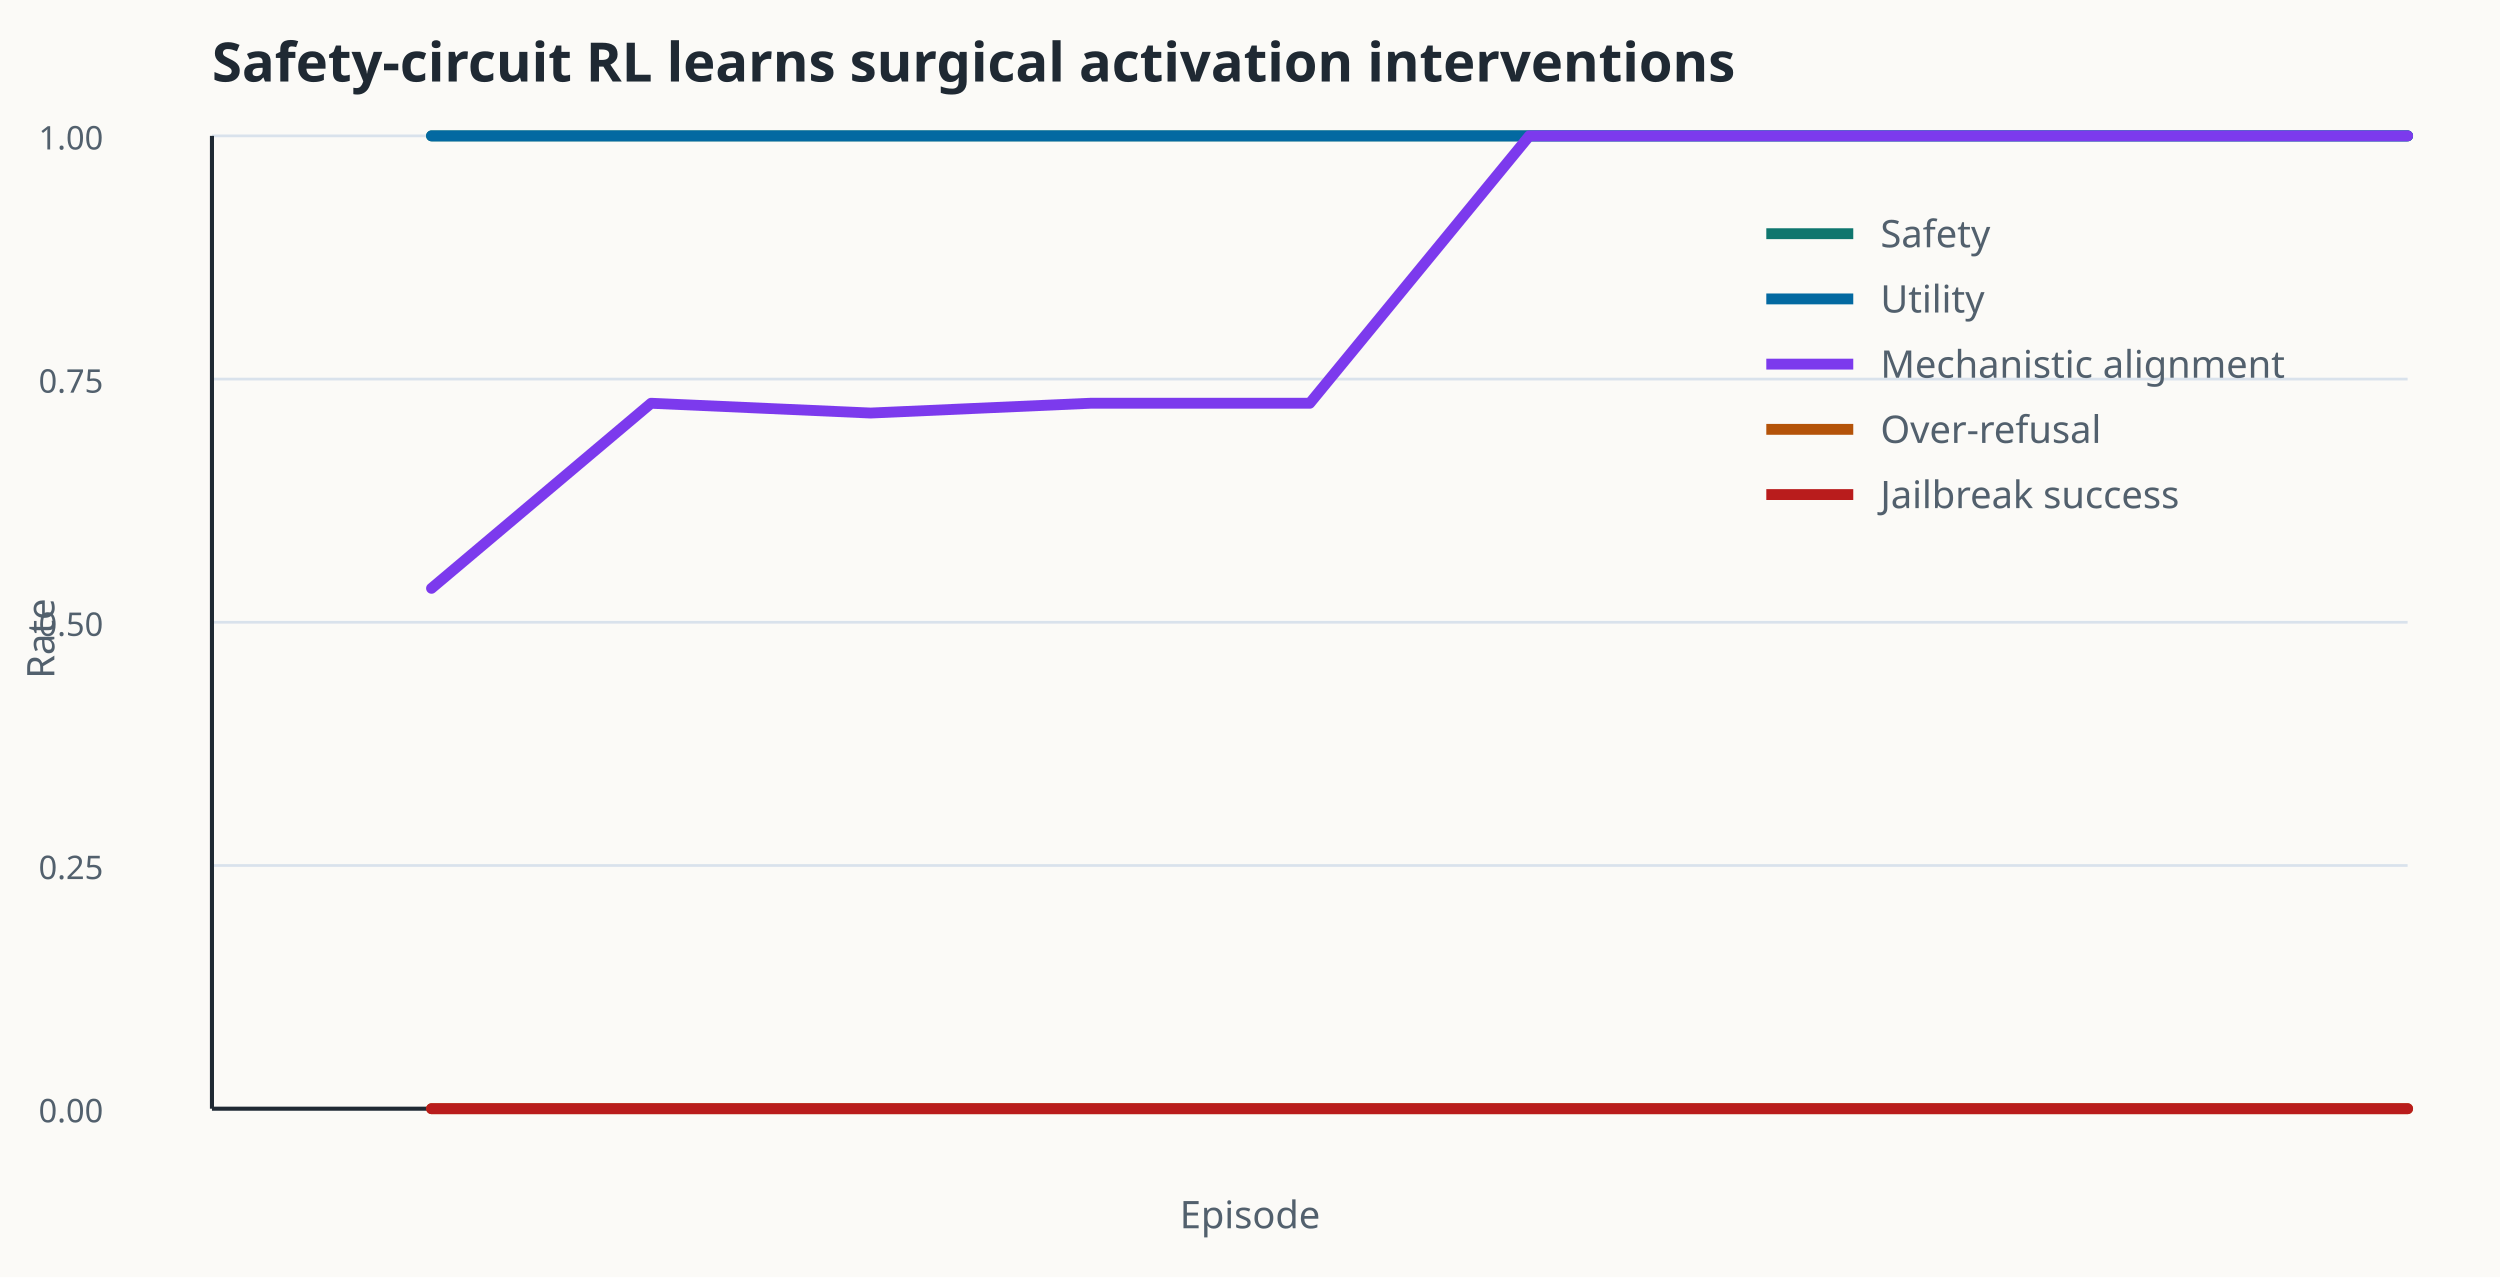
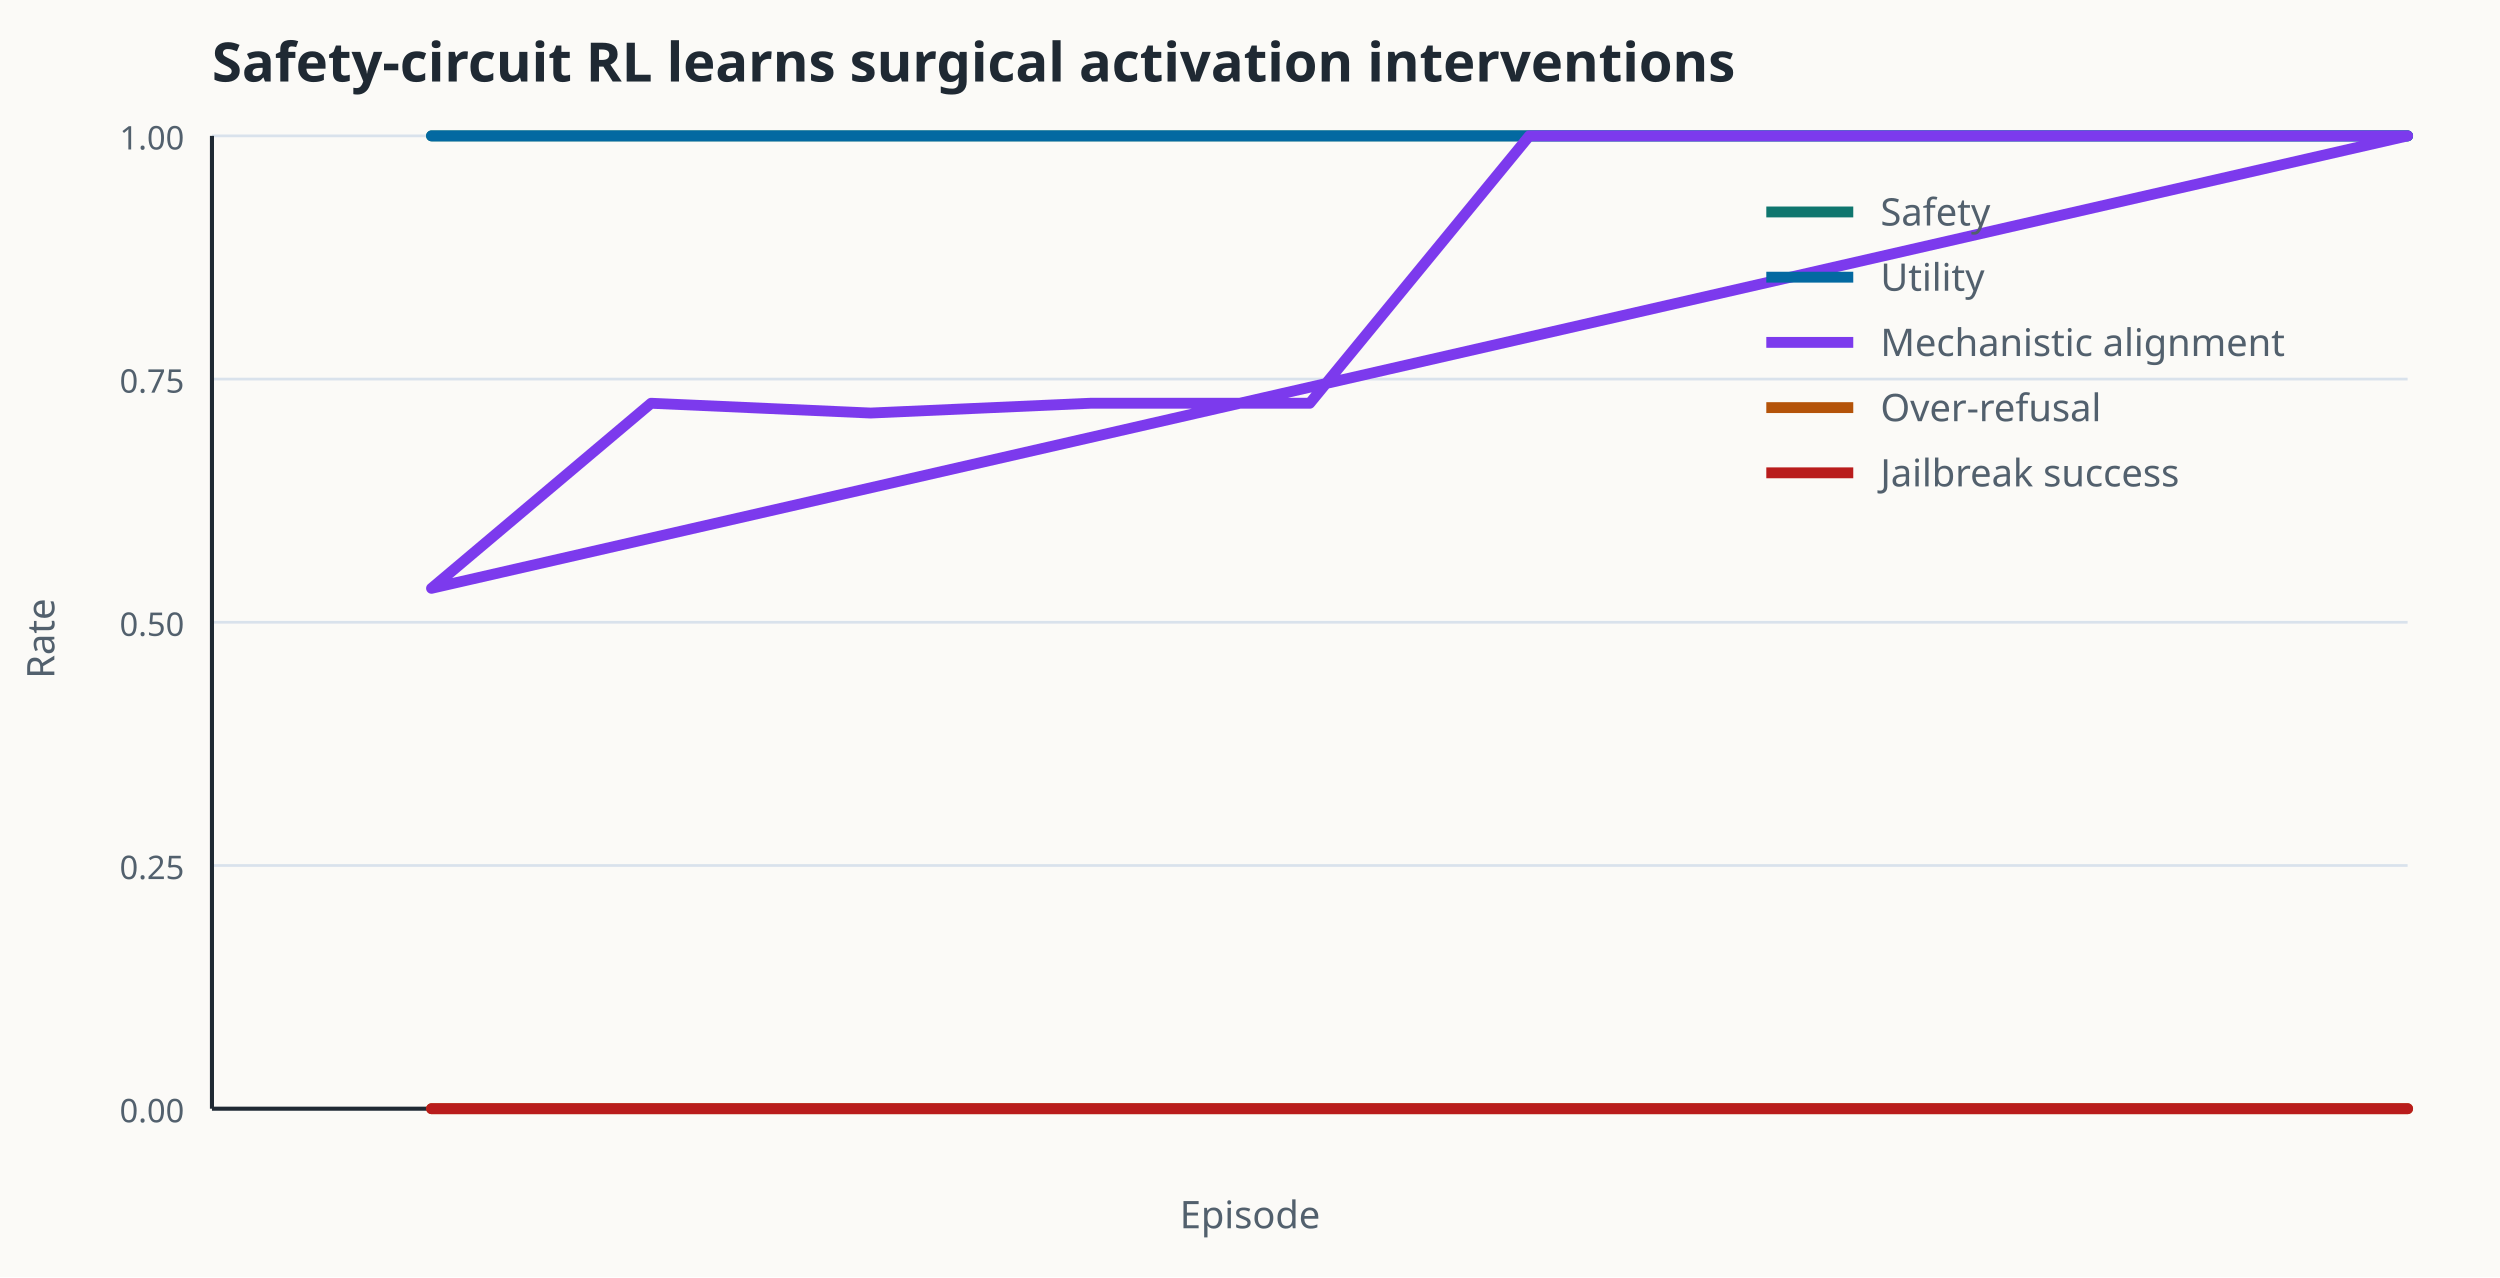
<svg xmlns="http://www.w3.org/2000/svg" viewBox="0 0 920 470" role="img" aria-labelledby="title desc">
  <style>
    .bg { fill: #fbfaf7; }
    .axis { stroke: #1f2933; stroke-width: 1.5; }
    .grid { stroke: #d9e2ec; stroke-width: 1; }
    .label { fill: #1f2933; font: 700 20px system-ui, sans-serif; }
    .small { fill: #52606d; font: 14px system-ui, sans-serif; }
-     .tick { fill: #52606d; font: 12px system-ui, sans-serif; text-anchor: end; }
+     .tick { fill: #52606d; font: 12px system-ui, sans-serif; }
  </style>
  <rect class="bg" width="920" height="470" />
  <text x="78" y="30" class="label">Safety-circuit RL learns surgical activation interventions</text>
  <line x1="78" y1="50.0" x2="886" y2="50.0" class="grid" />
  <line x1="78" y1="139.5" x2="886" y2="139.5" class="grid" />
  <line x1="78" y1="229.0" x2="886" y2="229.0" class="grid" />
  <line x1="78" y1="318.5" x2="886" y2="318.5" class="grid" />
  <line x1="78" y1="408.0" x2="886" y2="408.0" class="grid" />
-   <text x="38" y="55.0" class="tick">1.00</text>
-   <text x="38" y="144.5" class="tick">0.75</text>
-   <text x="38" y="234.0" class="tick">0.50</text>
-   <text x="38" y="323.5" class="tick">0.25</text>
-   <text x="38" y="413.0" class="tick">0.00</text>
+   <text x="44" y="55.0" class="tick">1.00</text>
+   <text x="44" y="144.5" class="tick">0.75</text>
+   <text x="44" y="234.0" class="tick">0.50</text>
+   <text x="44" y="323.5" class="tick">0.25</text>
+   <text x="44" y="413.0" class="tick">0.00</text>
  <line x1="78" y1="408" x2="886" y2="408" class="axis" />
  <line x1="78" y1="50" x2="78" y2="408" class="axis" />
-   <path d="M158.8,50.0 L239.6,50.0 L320.4,50.0 L401.2,50.0 L482.0,50.0 L562.8,50.0 L643.6,50.0 L724.4,50.0 L805.2,50.0 L886.0,50.0" fill="none" stroke="#0f766e" stroke-width="4" stroke-linecap="round" stroke-linejoin="round" />
-   <path d="M158.8,50.0 L239.6,50.0 L320.4,50.0 L401.2,50.0 L482.0,50.0 L562.8,50.0 L643.6,50.0 L724.4,50.0 L805.2,50.0 L886.0,50.0" fill="none" stroke="#0369a1" stroke-width="4" stroke-linecap="round" stroke-linejoin="round" />
-   <path d="M158.8,216.5 L239.6,148.4 L320.4,152.0 L401.2,148.4 L482.0,148.4 L562.8,50.0 L643.6,50.0 L724.4,50.0 L805.2,50.0 L886.0,50.0" fill="none" stroke="#7c3aed" stroke-width="4" stroke-linecap="round" stroke-linejoin="round" />
-   <path d="M158.8,408.0 L239.6,408.0 L320.4,408.0 L401.2,408.0 L482.0,408.0 L562.8,408.0 L643.6,408.0 L724.4,408.0 L805.2,408.0 L886.0,408.0" fill="none" stroke="#b45309" stroke-width="4" stroke-linecap="round" stroke-linejoin="round" />
-   <path d="M158.8,408.0 L239.6,408.0 L320.4,408.0 L401.2,408.0 L482.0,408.0 L562.8,408.0 L643.6,408.0 L724.4,408.0 L805.2,408.0 L886.0,408.0" fill="none" stroke="#b91c1c" stroke-width="4" stroke-linecap="round" stroke-linejoin="round" />
-   <line x1="650" y1="86" x2="682" y2="86" stroke="#0f766e" stroke-width="4" />
-   <text x="692" y="91" class="small">Safety</text>
-   <line x1="650" y1="110" x2="682" y2="110" stroke="#0369a1" stroke-width="4" />
-   <text x="692" y="115" class="small">Utility</text>
-   <line x1="650" y1="134" x2="682" y2="134" stroke="#7c3aed" stroke-width="4" />
-   <text x="692" y="139" class="small">Mechanistic alignment</text>
-   <line x1="650" y1="158" x2="682" y2="158" stroke="#b45309" stroke-width="4" />
-   <text x="692" y="163" class="small">Over-refusal</text>
-   <line x1="650" y1="182" x2="682" y2="182" stroke="#b91c1c" stroke-width="4" />
-   <text x="692" y="187" class="small">Jailbreak success</text>
+   <path d="M158.8,50.0 L239.6,50.0 L320.4,50.0 L401.2,50.0 L482.0,50.0 L562.8,50.0 L643.6,50.0 L724.4,50.0 L805.2,50.0 L886.0,50.0 L158.8,50.0 L239.6,50.0 L320.4,50.0 L401.2,50.0 L482.0,50.0 L562.8,50.0 L643.6,50.0 L724.4,50.0 L805.2,50.0 L886.0,50.0" fill="none" stroke="#0f766e" stroke-width="4" stroke-linecap="round" stroke-linejoin="round" />
+   <path d="M158.8,50.0 L239.6,50.0 L320.4,50.0 L401.2,50.0 L482.0,50.0 L562.8,50.0 L643.6,50.0 L724.4,50.0 L805.2,50.0 L886.0,50.0 L158.8,50.0 L239.6,50.0 L320.4,50.0 L401.2,50.0 L482.0,50.0 L562.8,50.0 L643.6,50.0 L724.4,50.0 L805.2,50.0 L886.0,50.0" fill="none" stroke="#0369a1" stroke-width="4" stroke-linecap="round" stroke-linejoin="round" />
+   <path d="M158.8,216.5 L239.6,148.4 L320.4,152.0 L401.2,148.4 L482.0,148.4 L562.8,50.0 L643.6,50.0 L724.4,50.0 L805.2,50.0 L886.0,50.0 L158.8,216.5 L239.6,148.4 L320.4,152.0 L401.2,148.4 L482.0,148.4 L562.8,50.0 L643.6,50.0 L724.4,50.0 L805.2,50.0 L886.0,50.0" fill="none" stroke="#7c3aed" stroke-width="4" stroke-linecap="round" stroke-linejoin="round" />
+   <path d="M158.8,408.0 L239.6,408.0 L320.4,408.0 L401.2,408.0 L482.0,408.0 L562.8,408.0 L643.6,408.0 L724.4,408.0 L805.2,408.0 L886.0,408.0 L158.8,408.0 L239.6,408.0 L320.4,408.0 L401.2,408.0 L482.0,408.0 L562.8,408.0 L643.6,408.0 L724.4,408.0 L805.2,408.0 L886.0,408.0" fill="none" stroke="#b45309" stroke-width="4" stroke-linecap="round" stroke-linejoin="round" />
+   <path d="M158.8,408.0 L239.6,408.0 L320.4,408.0 L401.2,408.0 L482.0,408.0 L562.8,408.0 L643.6,408.0 L724.4,408.0 L805.2,408.0 L886.0,408.0 L158.8,408.0 L239.6,408.0 L320.4,408.0 L401.2,408.0 L482.0,408.0 L562.8,408.0 L643.6,408.0 L724.4,408.0 L805.2,408.0 L886.0,408.0" fill="none" stroke="#b91c1c" stroke-width="4" stroke-linecap="round" stroke-linejoin="round" />
+   <line x1="650" y1="78" x2="682" y2="78" stroke="#0f766e" stroke-width="4" />
+   <text x="692" y="83" class="small">Safety</text>
+   <line x1="650" y1="102" x2="682" y2="102" stroke="#0369a1" stroke-width="4" />
+   <text x="692" y="107" class="small">Utility</text>
+   <line x1="650" y1="126" x2="682" y2="126" stroke="#7c3aed" stroke-width="4" />
+   <text x="692" y="131" class="small">Mechanistic alignment</text>
+   <line x1="650" y1="150" x2="682" y2="150" stroke="#b45309" stroke-width="4" />
+   <text x="692" y="155" class="small">Over-refusal</text>
+   <line x1="650" y1="174" x2="682" y2="174" stroke="#b91c1c" stroke-width="4" />
+   <text x="692" y="179" class="small">Jailbreak success</text>
  <text x="460.0" y="452" class="small" text-anchor="middle">Episode</text>
  <text x="20" y="235.0" class="small" text-anchor="middle" transform="rotate(-90 20 235.0)">Rate</text>
</svg>
